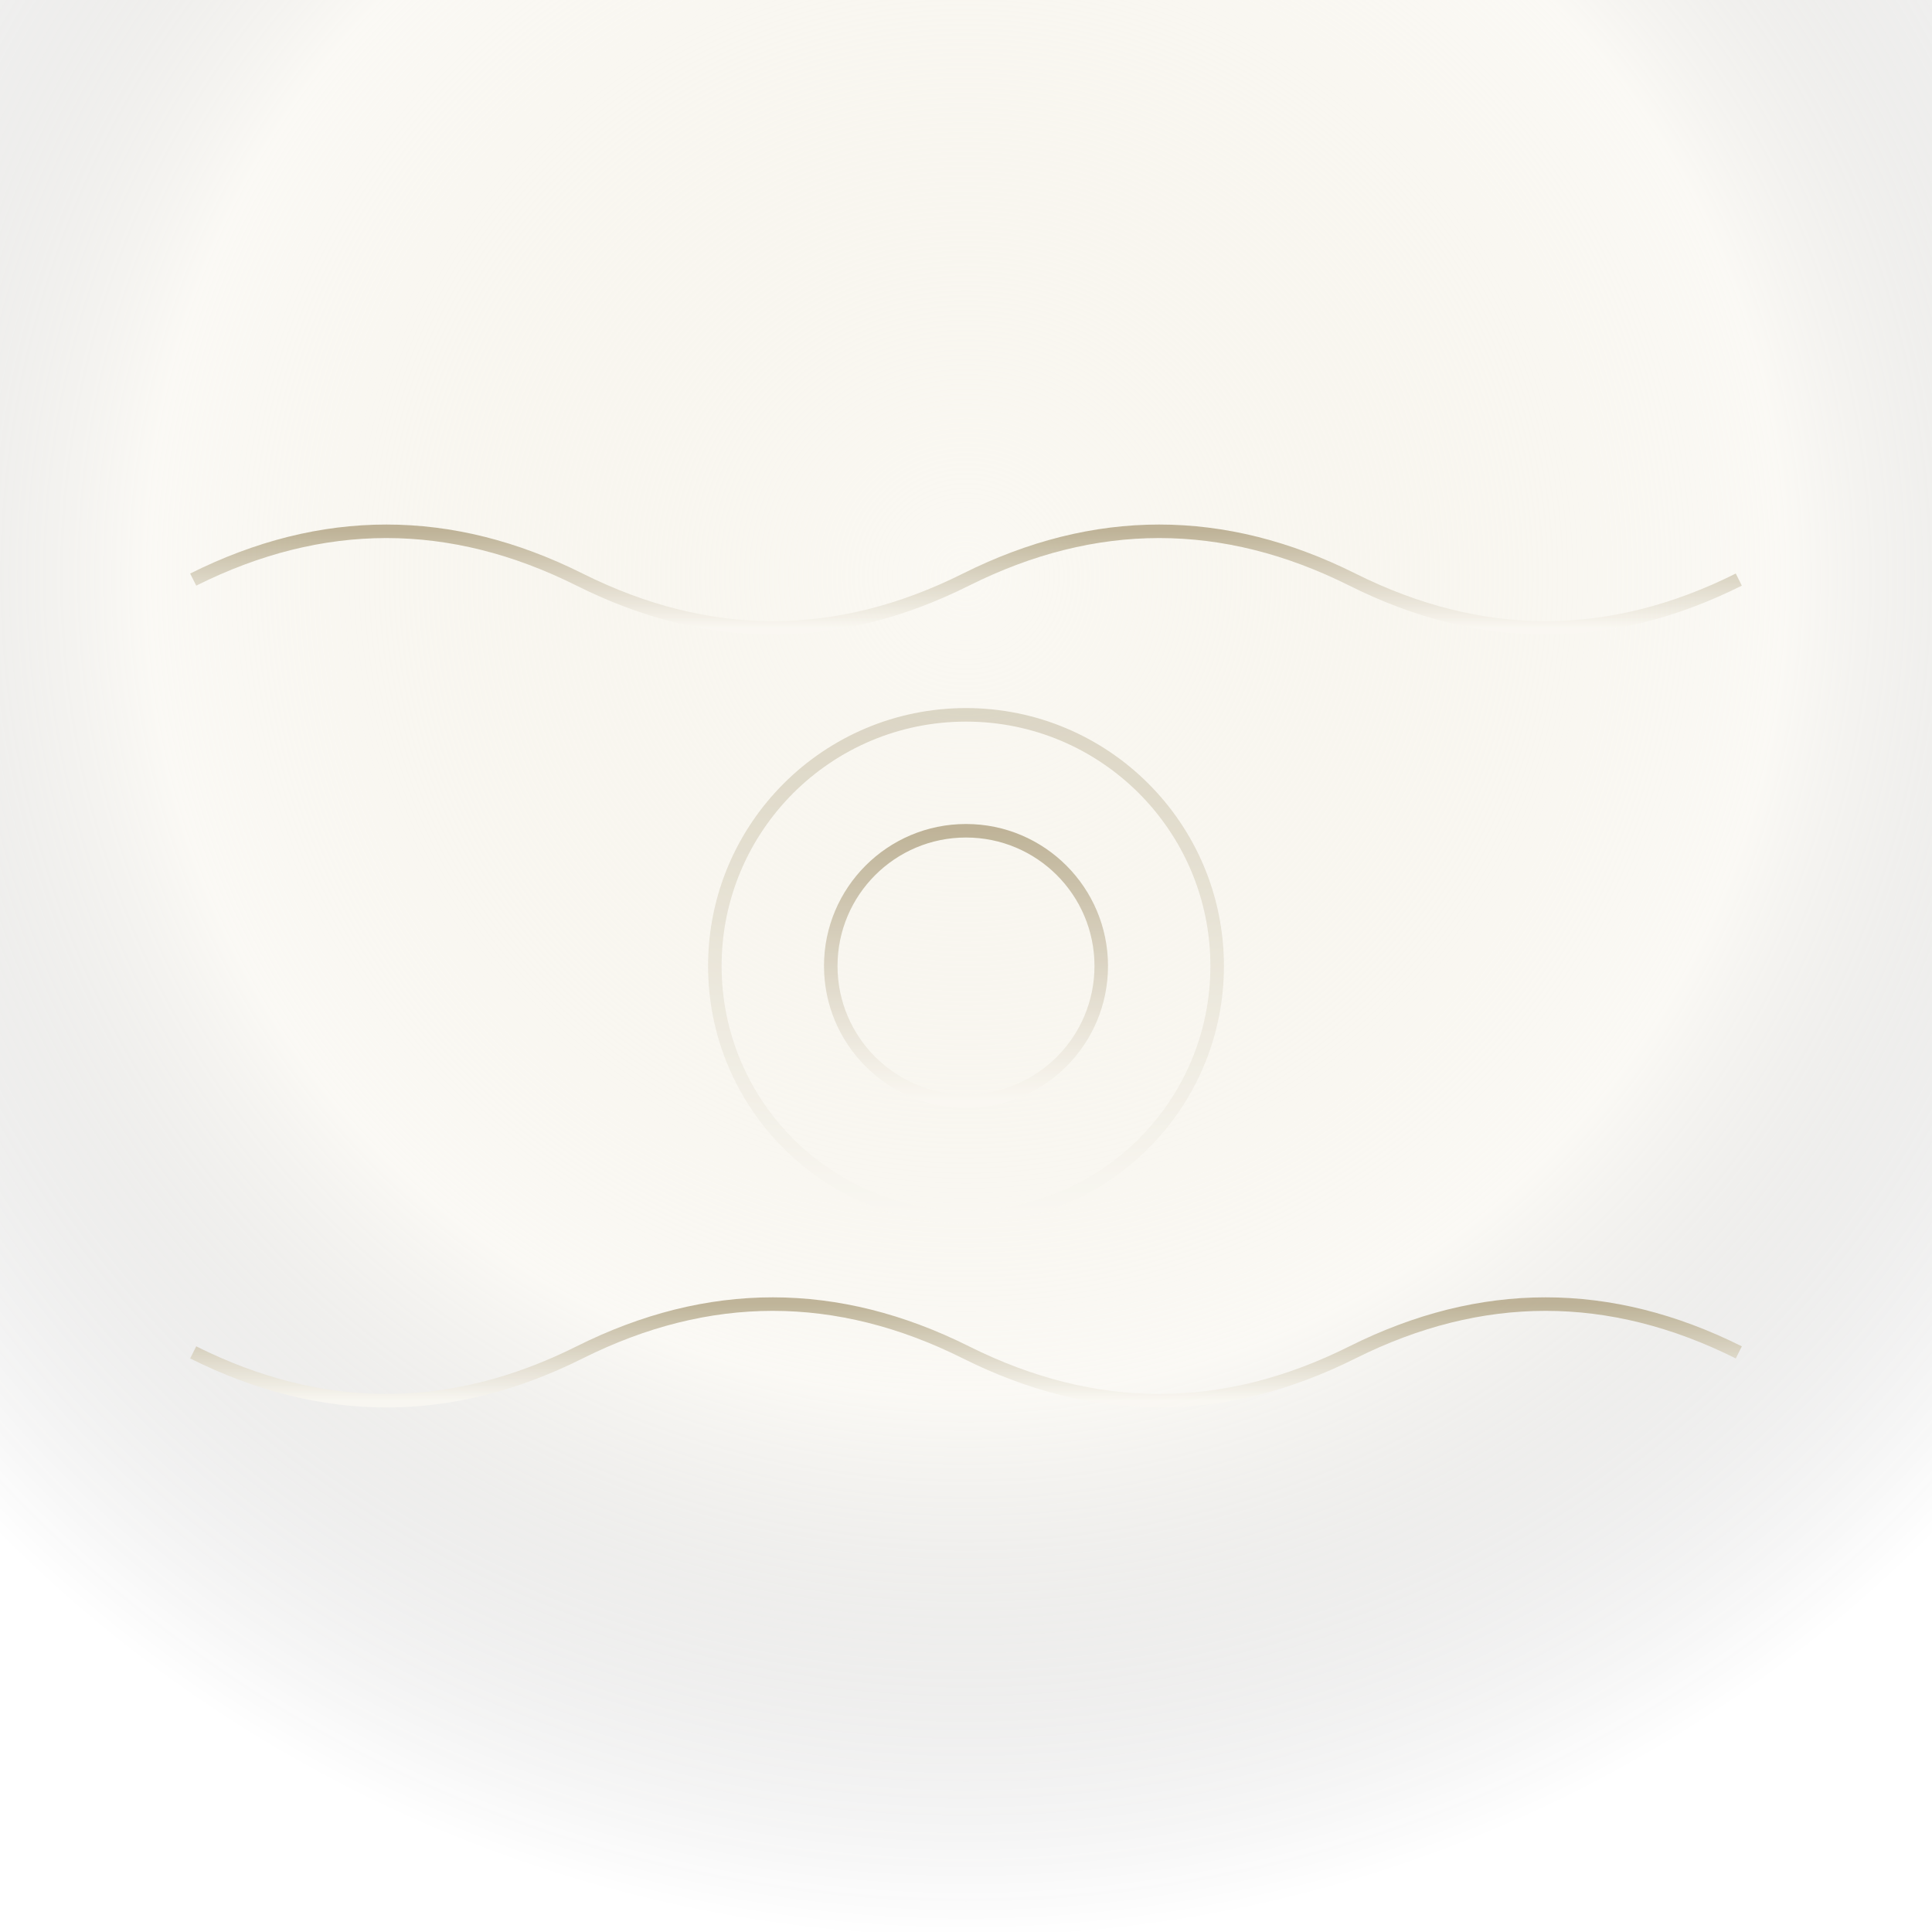
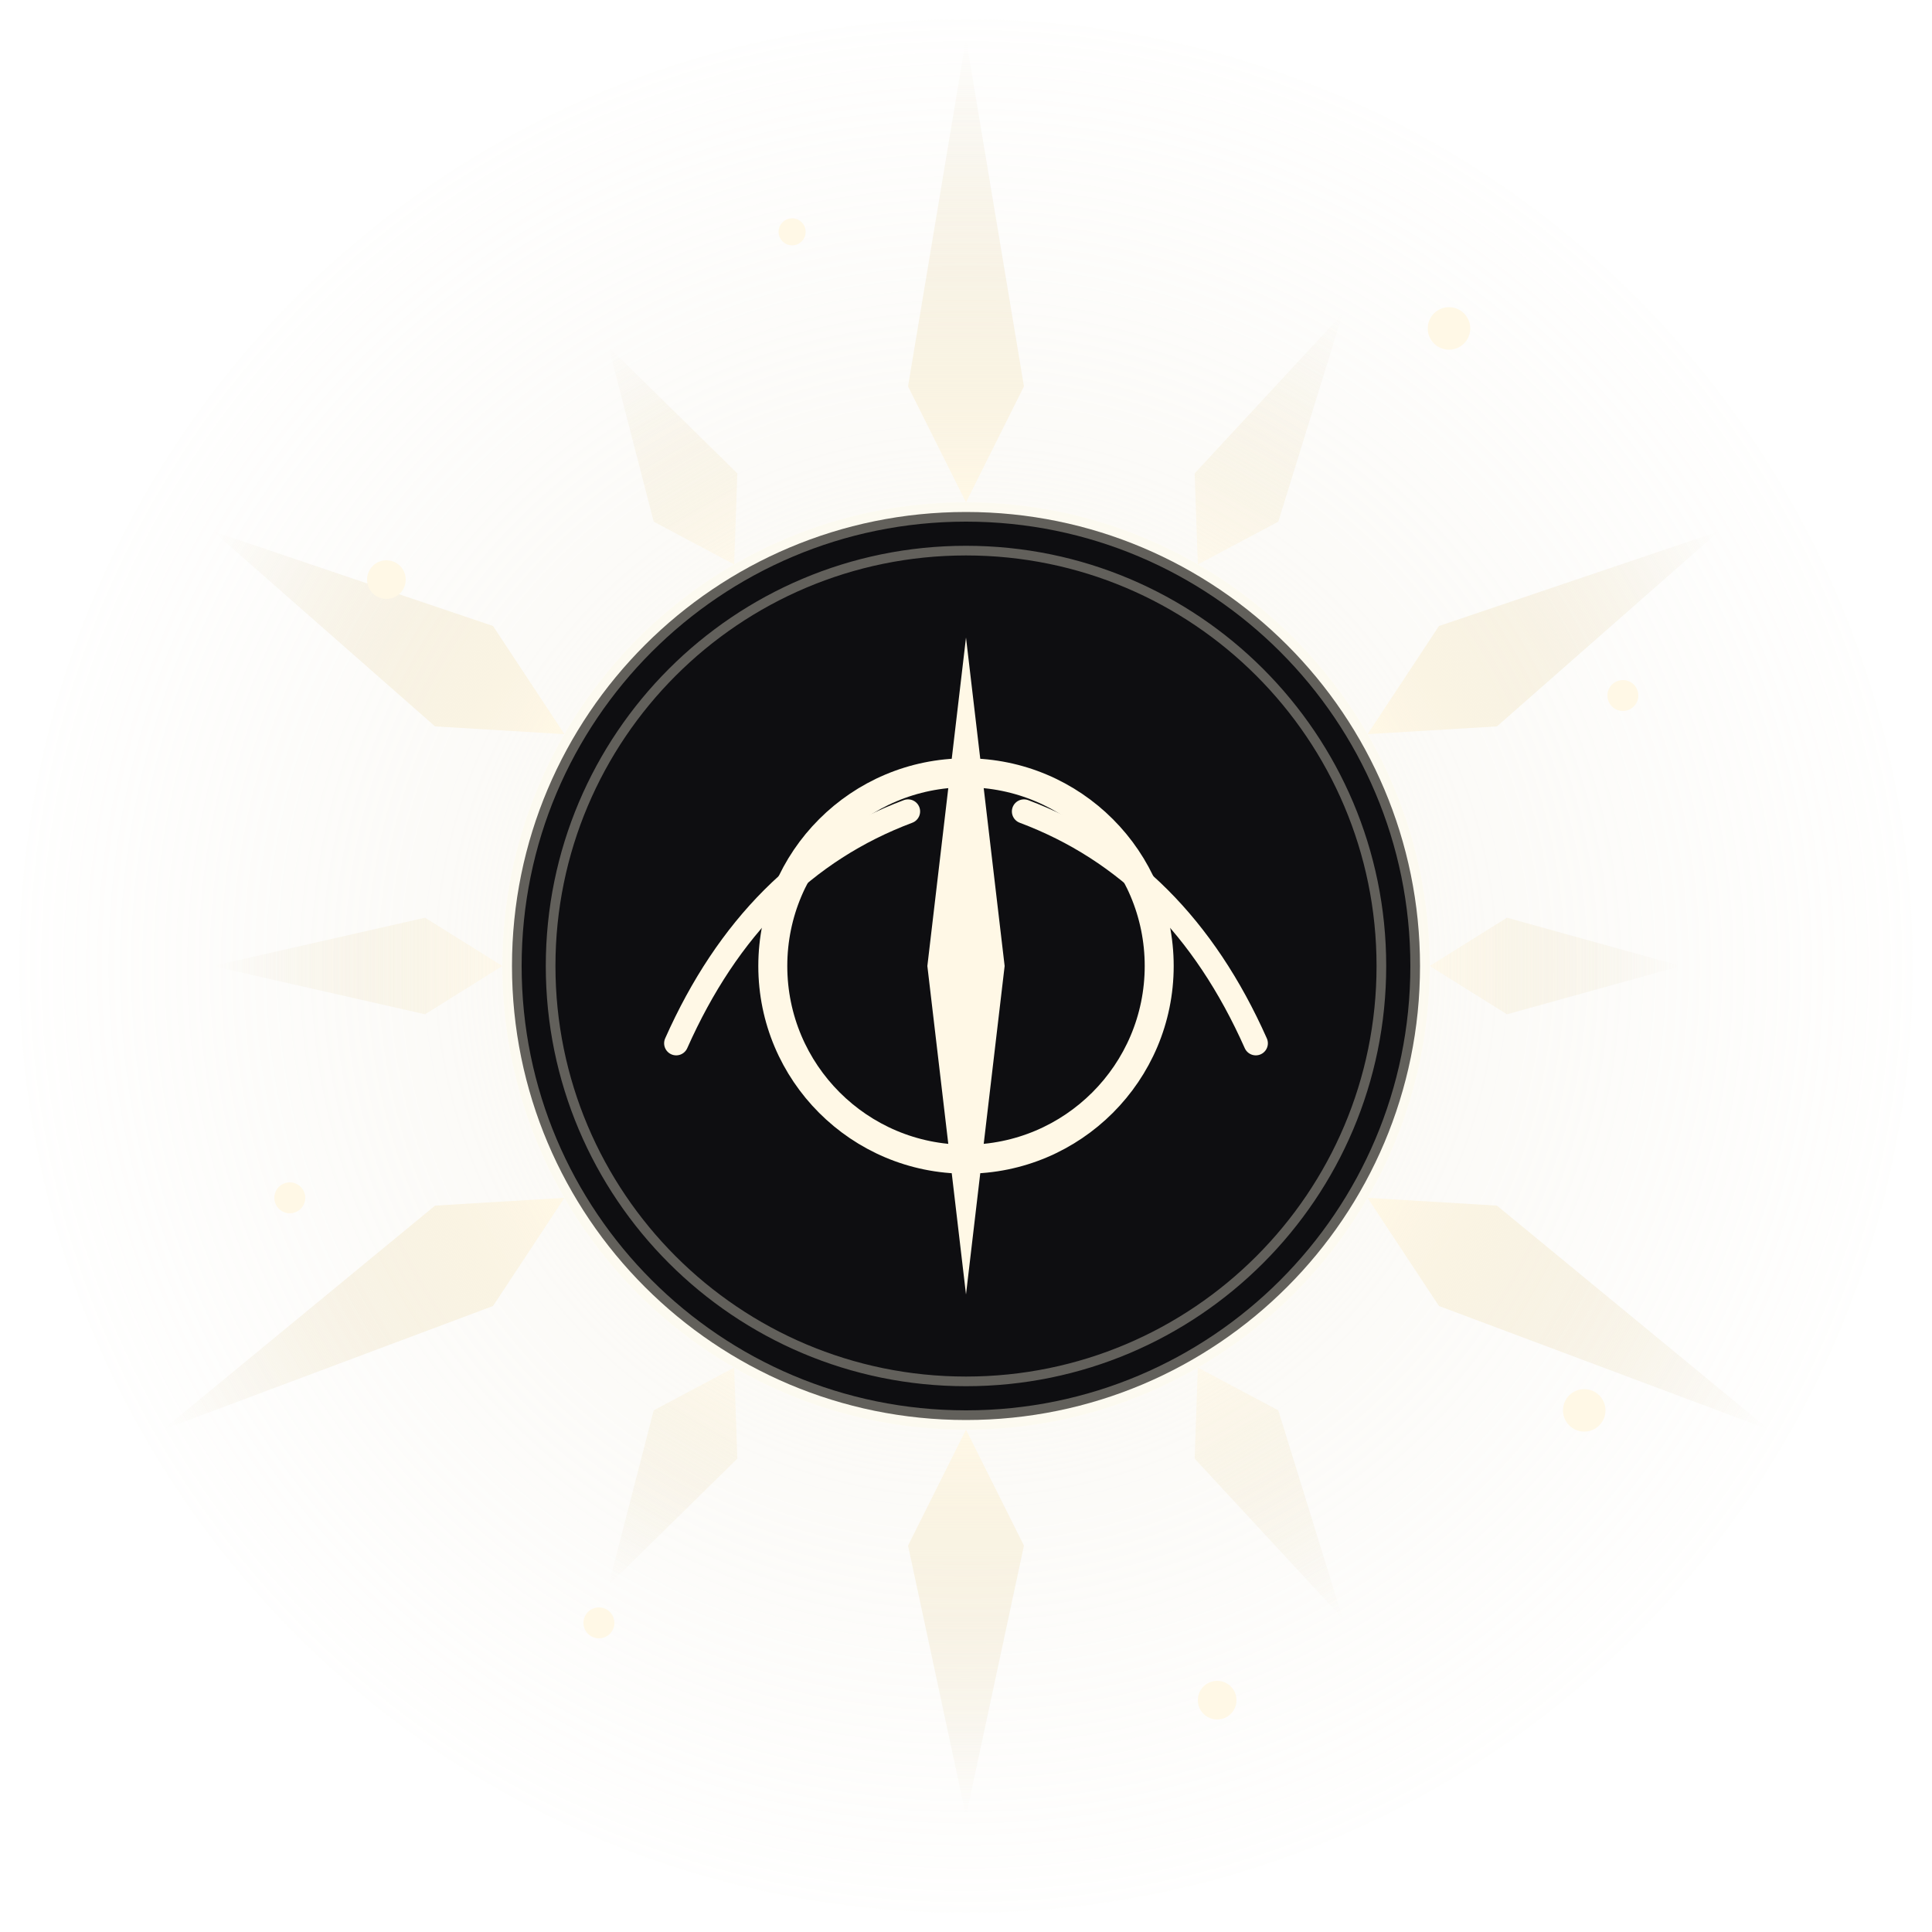
- <svg xmlns="http://www.w3.org/2000/svg" viewBox="0 0 200 200" role="img" aria-label="White motif: gilded authority">
+ <svg xmlns="http://www.w3.org/2000/svg" viewBox="0 0 200 200" role="img" aria-label="White motif: a badge of dawn light — a halo pierced by a shard of light, wrapped in scattering rays">
  <defs>
-     <radialGradient id="w-glow" cx="50%" cy="30%" r="70%">
-       <stop offset="0%" stop-color="#FAF8F2" stop-opacity="0.9" />
-       <stop offset="60%" stop-color="#EDE7D6" stop-opacity="0.25" />
-       <stop offset="100%" stop-color="#09090B" stop-opacity="0" />
+     <radialGradient id="w-glow" cx="50%" cy="50%" r="55%">
+       <stop offset="0" stop-color="#fff8e6" stop-opacity="0.55" />
+       <stop offset="0.5" stop-color="#ede7d6" stop-opacity="0.18" />
+       <stop offset="1" stop-color="#ede7d6" stop-opacity="0" />
    </radialGradient>
-     <linearGradient id="w-filigree" x1="0" y1="0" x2="0" y2="1">
-       <stop offset="0%" stop-color="#B0A382" />
-       <stop offset="100%" stop-color="#FAF8F2" />
+     <linearGradient id="w-ray" x1="0" y1="1" x2="0" y2="0">
+       <stop offset="0" stop-color="#fff8e6" stop-opacity="0.95" />
+       <stop offset="1" stop-color="#e6d9b8" stop-opacity="0" />
    </linearGradient>
  </defs>
-   <rect width="200" height="200" fill="url(#w-glow)" />
-   <g stroke="url(#w-filigree)" stroke-width="1.4" fill="none" opacity="0.8">
-     <line x1="40" y1="10" x2="40" y2="190" />
-     <line x1="100" y1="0" x2="100" y2="200" />
-     <line x1="160" y1="10" x2="160" y2="190" />
-     <path d="M20 60 Q40 50 60 60 T100 60 T140 60 T180 60" />
-     <path d="M20 140 Q40 150 60 140 T100 140 T140 140 T180 140" />
-     <circle cx="100" cy="100" r="14" />
-     <circle cx="100" cy="100" r="26" opacity="0.5" />
+   <circle cx="100" cy="100" r="98" fill="url(#w-glow)" />
+   <g fill="url(#w-ray)">
+     <path d="M100 52 L106 40 L100 4 L94 40 Z" />
+     <path d="M100 52 L105 44 L100 22 L95 44 Z" transform="rotate(30 100 100)" opacity="0.7" />
+     <path d="M100 52 L106 40 L100 10 L94 40 Z" transform="rotate(60 100 100)" />
+     <path d="M100 52 L105 44 L100 26 L95 44 Z" transform="rotate(90 100 100)" opacity="0.7" />
+     <path d="M100 52 L106 40 L100 4 L94 40 Z" transform="rotate(120 100 100)" />
+     <path d="M100 52 L105 44 L100 22 L95 44 Z" transform="rotate(150 100 100)" opacity="0.7" />
+     <path d="M100 52 L106 40 L100 12 L94 40 Z" transform="rotate(180 100 100)" />
+     <path d="M100 52 L105 44 L100 26 L95 44 Z" transform="rotate(210 100 100)" opacity="0.7" />
+     <path d="M100 52 L106 40 L100 4 L94 40 Z" transform="rotate(240 100 100)" />
+     <path d="M100 52 L105 44 L100 22 L95 44 Z" transform="rotate(270 100 100)" opacity="0.7" />
+     <path d="M100 52 L106 40 L100 10 L94 40 Z" transform="rotate(300 100 100)" />
+     <path d="M100 52 L105 44 L100 26 L95 44 Z" transform="rotate(330 100 100)" opacity="0.7" />
  </g>
+   <g fill="#fff8e6">
+     <circle cx="150" cy="34" r="2.2" />
+     <circle cx="168" cy="72" r="1.6" />
+     <circle cx="40" cy="60" r="2" />
+     <circle cx="30" cy="124" r="1.6" />
+     <circle cx="164" cy="146" r="2.2" />
+     <circle cx="62" cy="168" r="1.6" />
+     <circle cx="126" cy="176" r="2" />
+     <circle cx="82" cy="24" r="1.4" />
+   </g>
+   <circle cx="100" cy="100" r="47" fill="#0e0e11" stroke="#fff8e6" stroke-opacity="0.35" stroke-width="2" />
+   <circle cx="100" cy="100" r="43" fill="none" stroke="#fff8e6" stroke-width="1" opacity="0.35" />
+   <circle cx="100" cy="100" r="20" fill="none" stroke="#fff8e6" stroke-width="3" />
+   <path d="M100 66 L104 100 L100 134 L96 100 Z" fill="#fff8e6" />
+   <path d="M70 108 Q 78 90 94 84" fill="none" stroke="#fff8e6" stroke-width="2.5" stroke-linecap="round" />
+   <path d="M130 108 Q 122 90 106 84" fill="none" stroke="#fff8e6" stroke-width="2.5" stroke-linecap="round" />
</svg>
